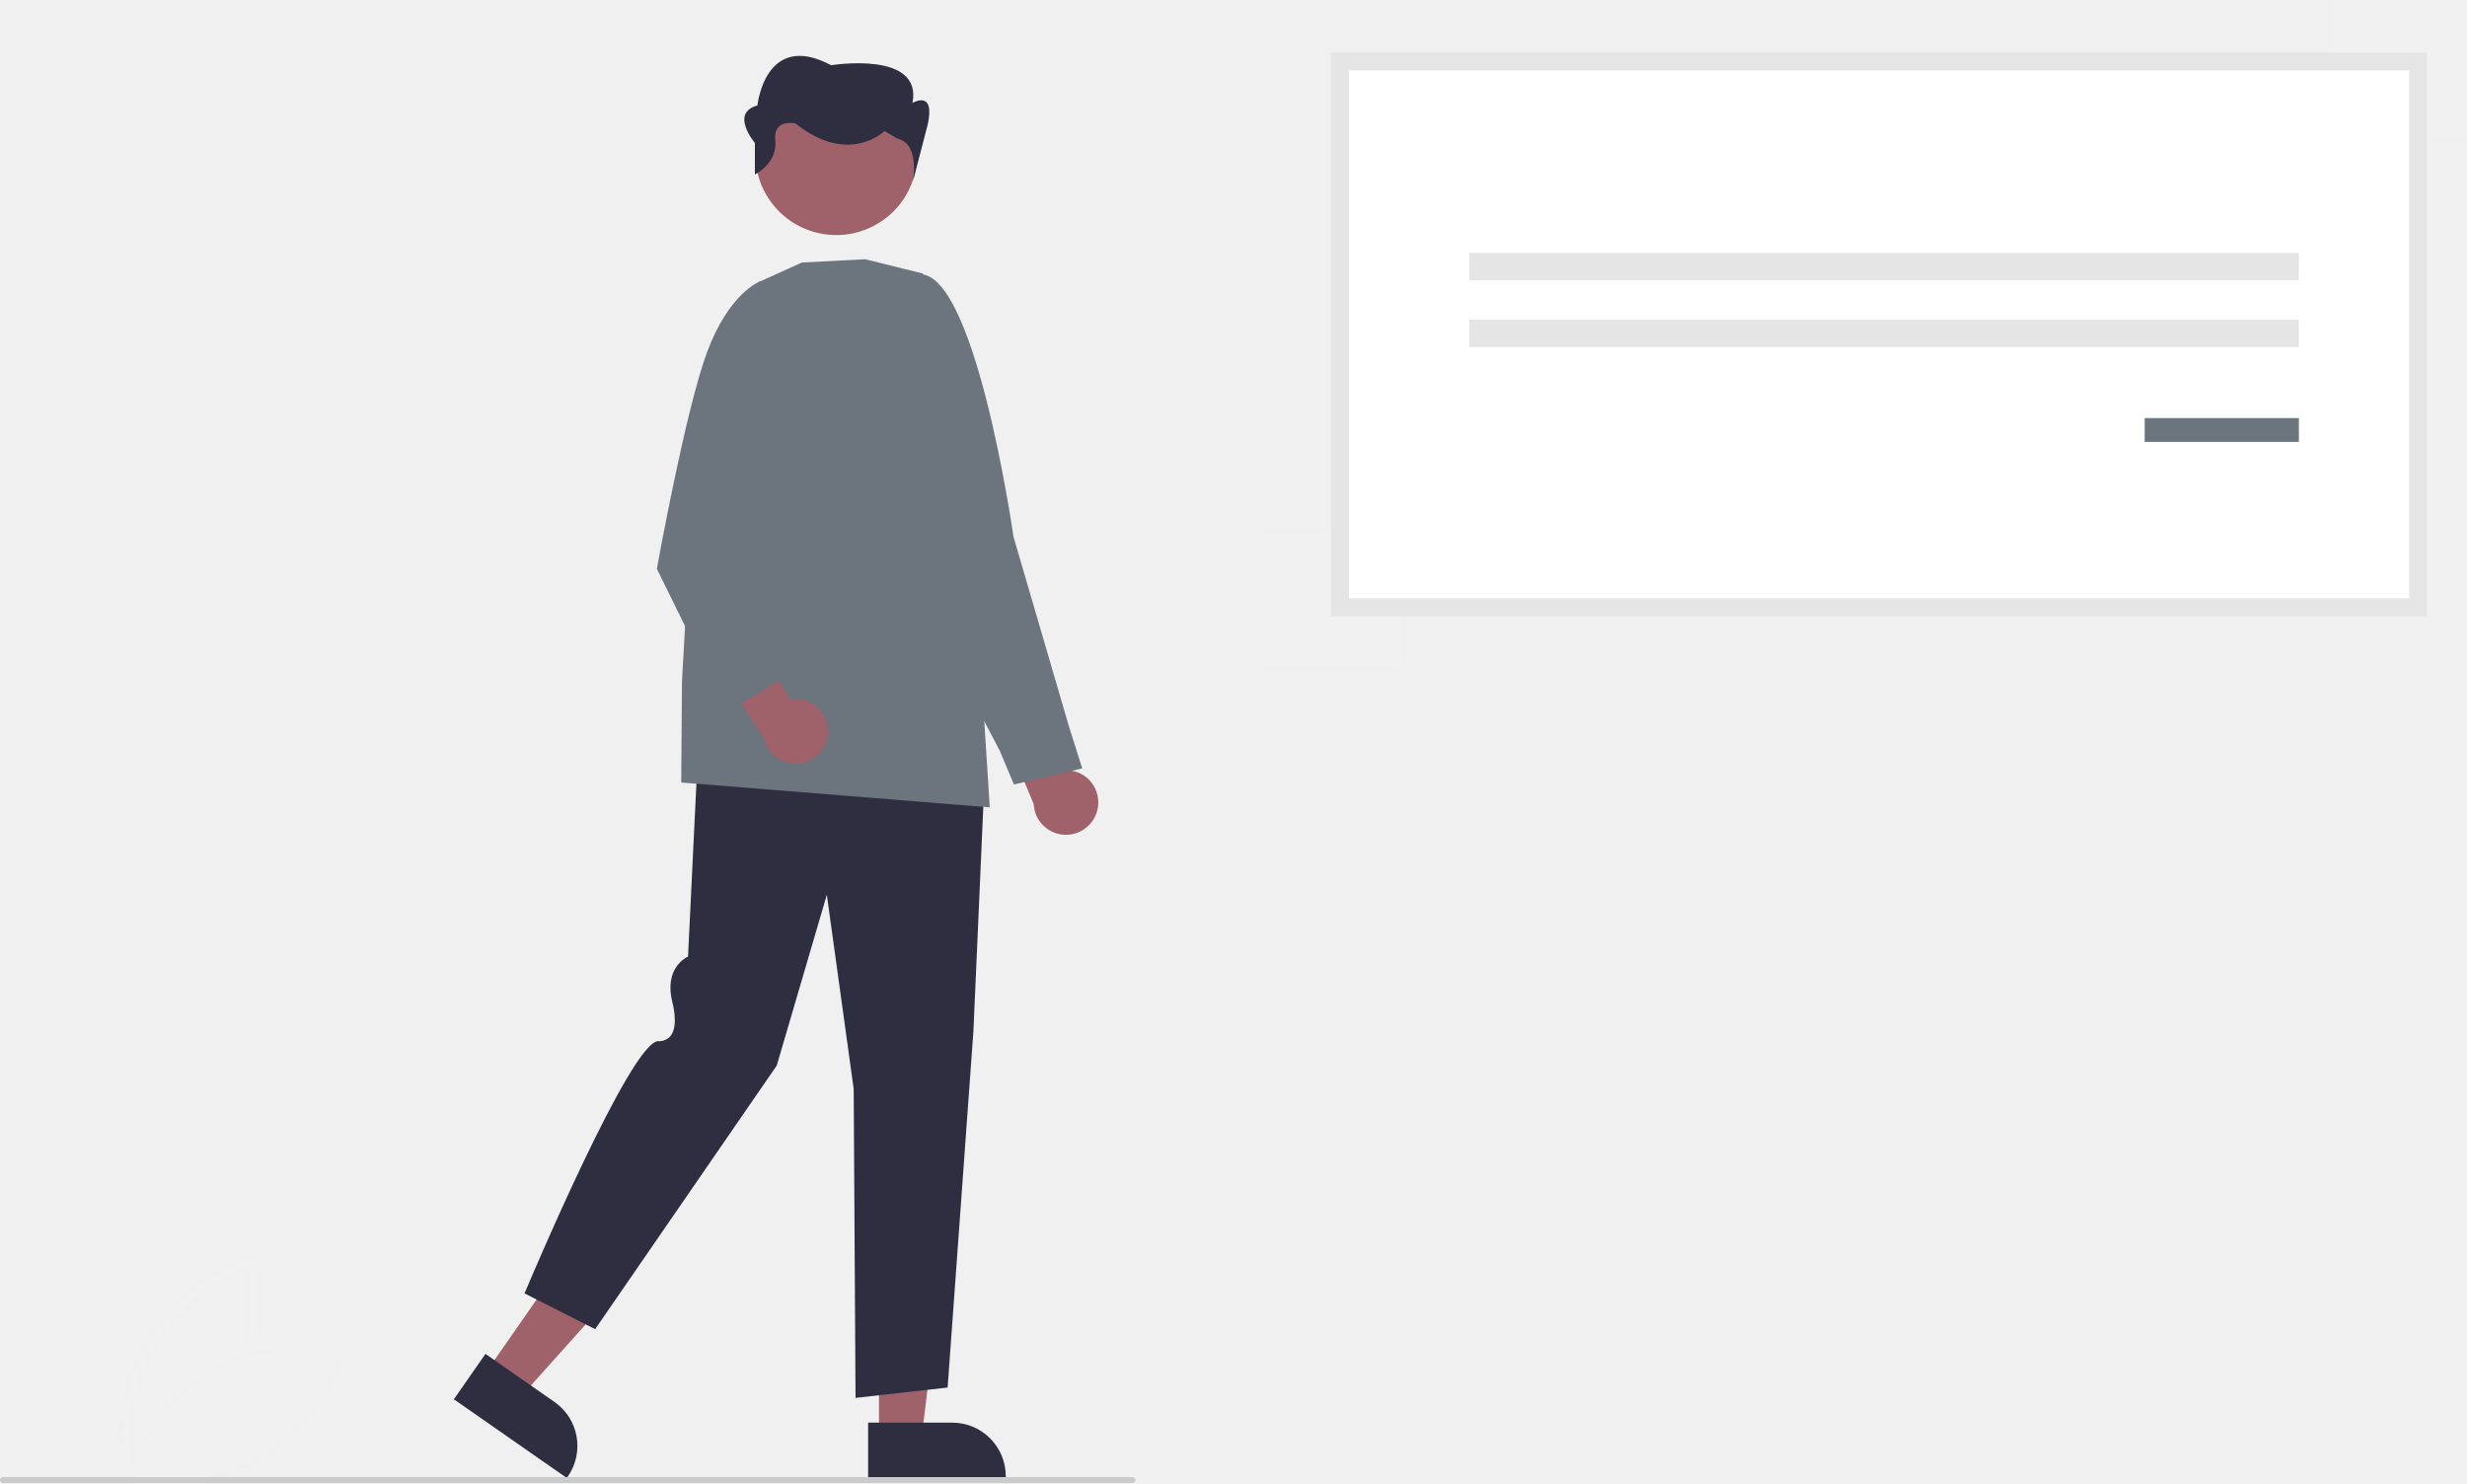
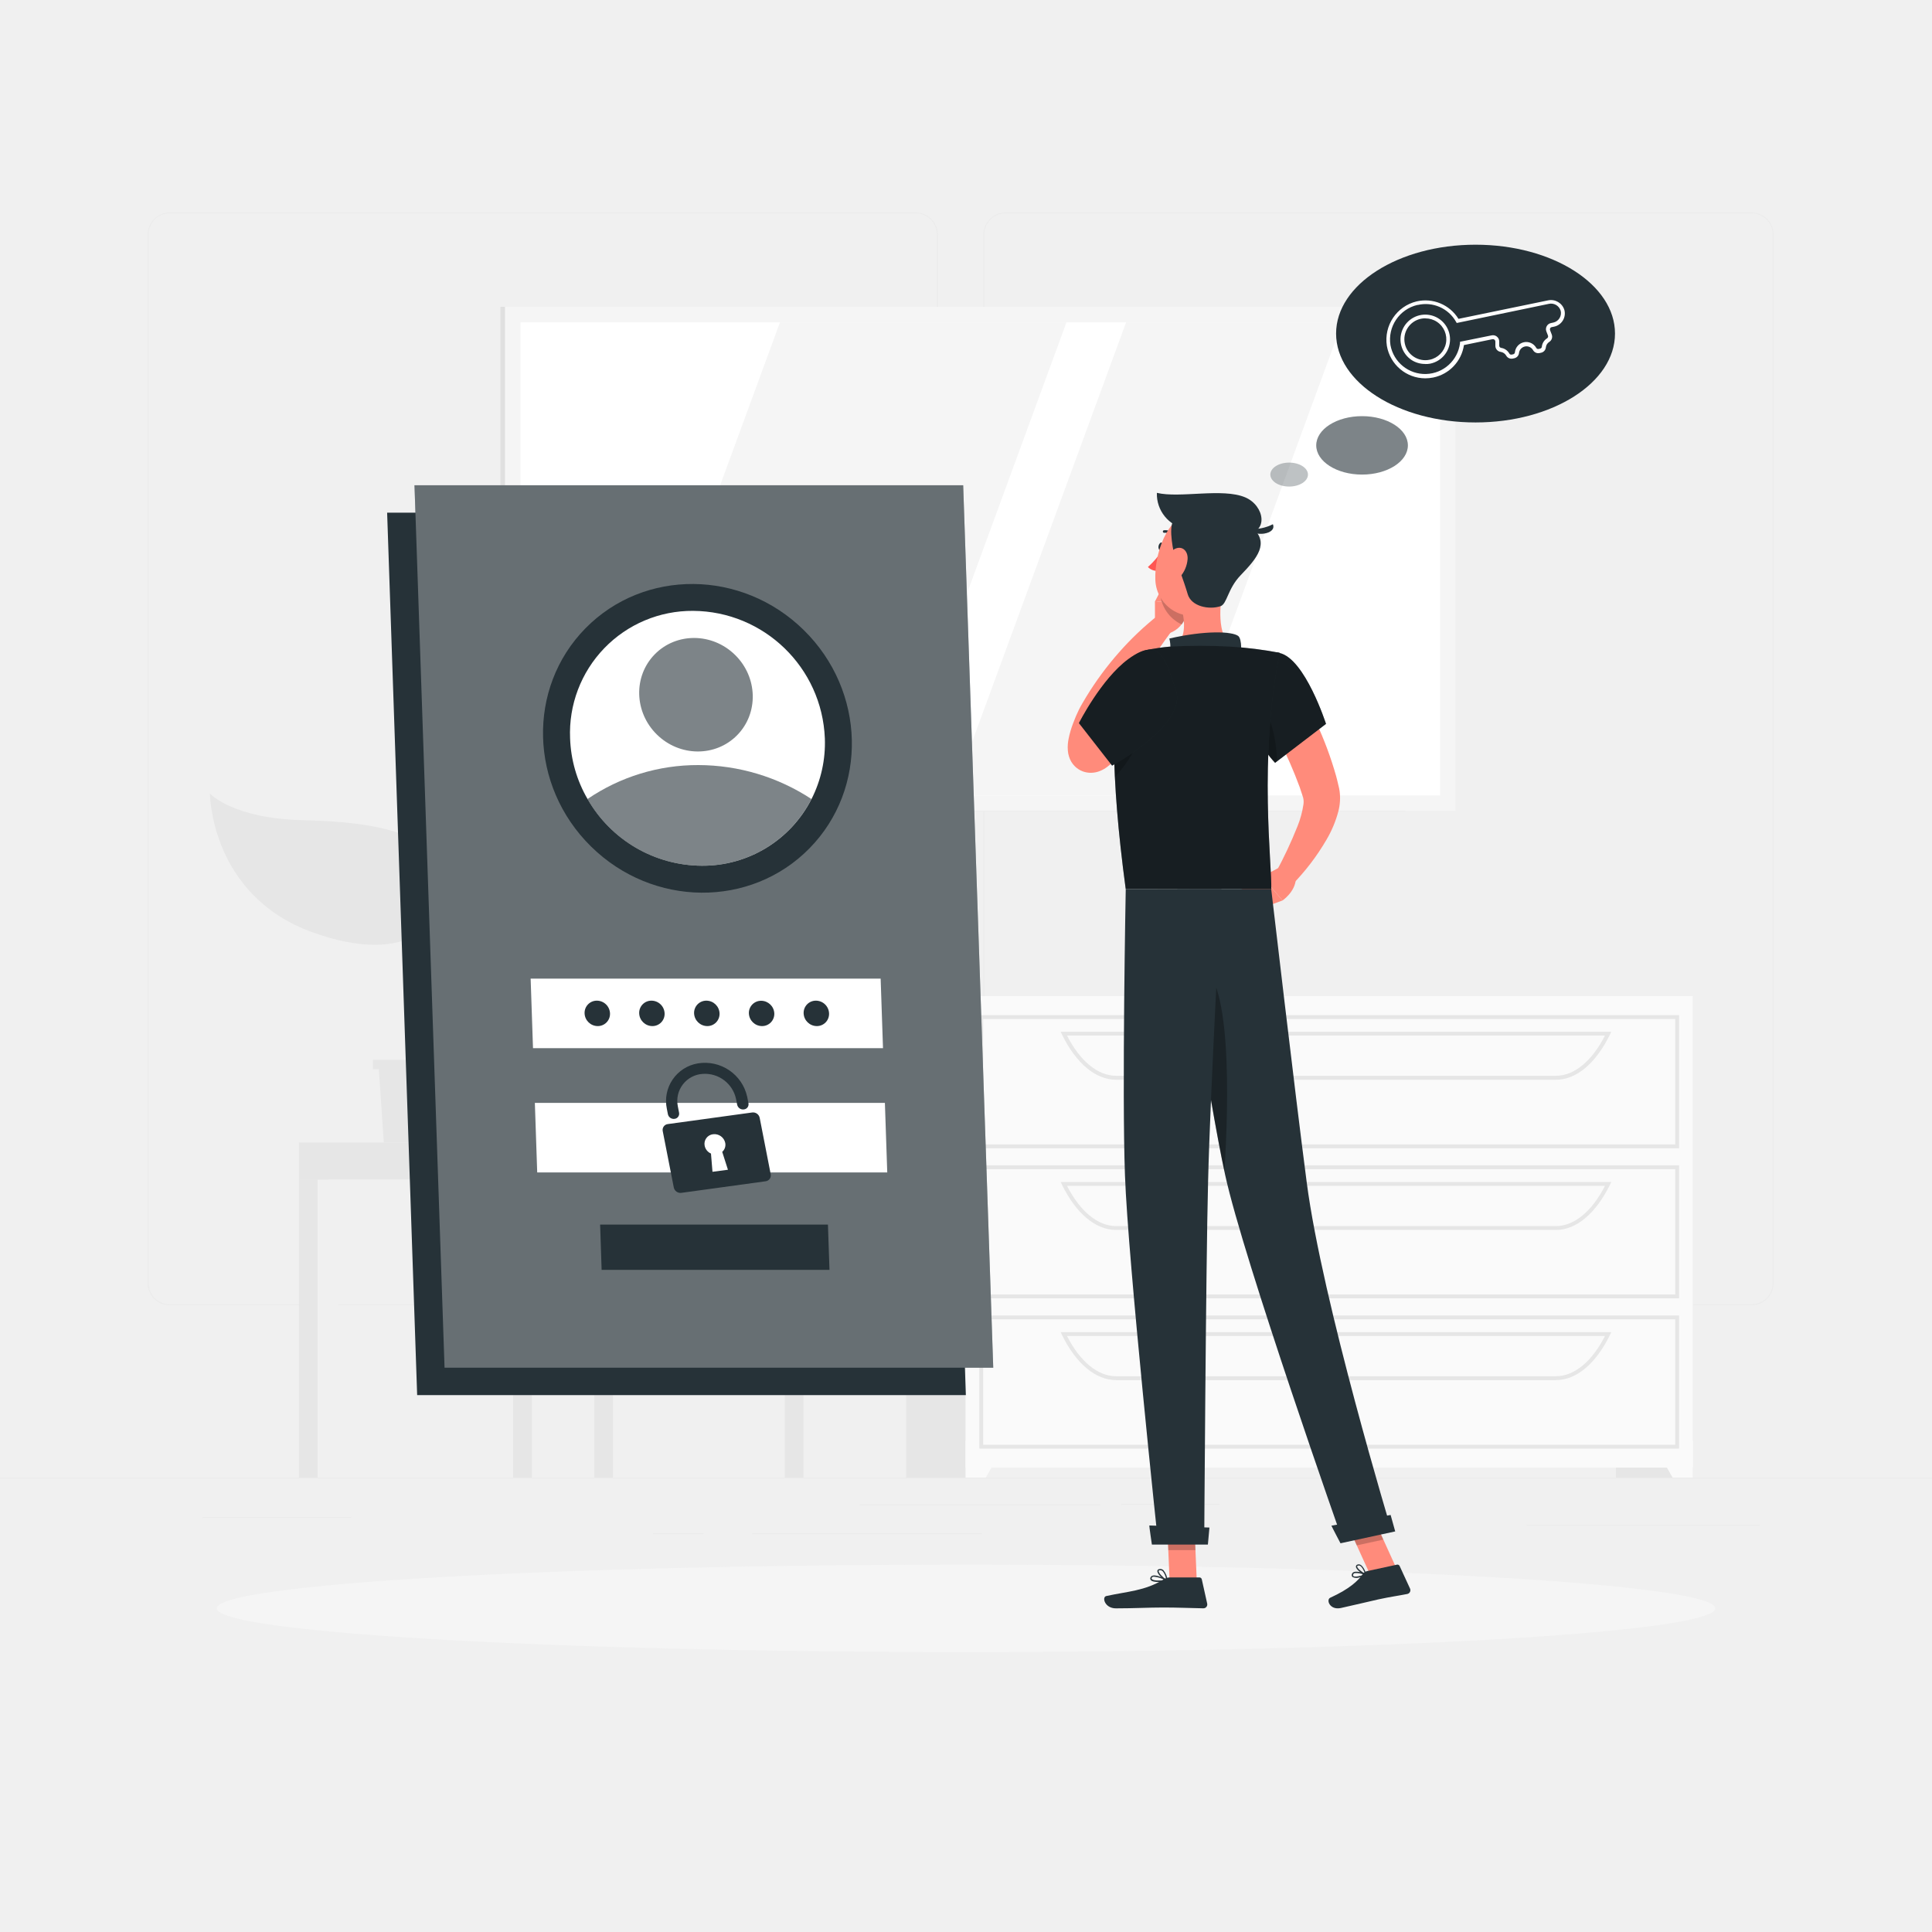
- <svg xmlns="http://www.w3.org/2000/svg" data-name="Layer 1" width="832.206" height="500.356" viewBox="0 0 832.206 500.356">
-   <path d="M227.317,699.06c-.056-.245-5.44-24.798,5.556-45.19,10.996-20.392,34.468-29.385,34.704-29.474l1.073-.402.253,1.118c.056.245,5.44,24.798-5.556,45.19-10.996,20.392-34.468,29.385-34.704,29.474l-1.073.402Zm39.862-72.338c-4.702,2.022-23.258,10.874-32.545,28.097-9.288,17.225-6.486,37.594-5.592,42.631,4.7-2.018,23.249-10.855,32.545-28.097C270.874,652.129,268.072,631.762,267.178,626.722Z" transform="translate(-183.897 -199.8219)" fill="#f1f1f1" />
-   <path d="M254.944,663.149c-19.761,11.889-27.371,35.503-27.371,35.503s24.428,4.339,44.188-7.55,27.371-35.503,27.371-35.503S274.704,651.26,254.944,663.149Z" transform="translate(-183.897 -199.8219)" fill="#f1f1f1" />
-   <path d="M554.193,472.564a10.837,10.837,0,0,0-10.48-12.897l-9.151-23.012-15.341,2.15,13.379,32.317a10.896,10.896,0,0,0,21.592,1.443Z" transform="translate(-183.897 -199.8219)" fill="#9f616a" />
-   <path d="M525.93,464.479l-4.753-11.335-29.621-56.385,1.611-104.332.309-.041c18.954-2.504,31.778,84.829,32.315,88.548l18.716,64.008,4.455,14.108Z" transform="translate(-183.897 -199.8219)" fill="#6c757d" />
-   <polygon points="296.518 484.658 310.92 484.657 317.771 429.106 296.515 429.107 296.518 484.658" fill="#9f616a" />
-   <path d="M476.741,679.778l28.363-.001h.001a18.076,18.076,0,0,1,18.075,18.075v.587l-46.438.002Z" transform="translate(-183.897 -199.8219)" fill="#2f2e41" />
-   <polygon points="164.095 462.715 175.912 470.949 213.294 429.291 195.854 417.138 164.095 462.715" fill="#9f616a" />
-   <path d="M347.667,656.579l23.271,16.216.001.001a18.076,18.076,0,0,1,4.495,25.164l-.336.482L336.997,671.891Z" transform="translate(-183.897 -199.8219)" fill="#2f2e41" />
-   <path d="M472.5,671.422l-.622-104.21L462.815,501.686,445.92,559.31l-.033.047-61.225,88.885-23.823-12.07.131-.31c1.456-3.463,35.762-84.794,44.983-84.794a4.98,4.98,0,0,0,4.242-1.864c2.706-3.614.502-11.283.48-11.36-2.64-10.946,3.997-14.674,5.319-15.296l3.556-73.397.369.025,96.39,6.761-4.044,91.766-8.699,120.232-.299.034Z" transform="translate(-183.897 -199.8219)" fill="#2f2e41" />
-   <path d="M517.781,472.202l-.417-.034L413.7,463.812l.256-34.3,5.074-89.558.029-.062,20.663-44.859,14.647-6.633,21.37-1.125.052.013,19.503,4.832,20.288,145.639Z" transform="translate(-183.897 -199.8219)" fill="#6c757d" />
-   <circle cx="465.995" cy="251.83" r="27.294" transform="translate(-247.5841 54.55847) rotate(-28.66324)" fill="#9f616a" />
-   <path d="M438.546,258.681v-10.634s-8.576-10.1.858-12.645c0,0,2.573-25.443,24.87-13.57,0,0,30.873-5.089,27.443,12.721,0,0,7.718-4.65,5.146,7.224L491.887,260.904s2.403-12.634-5.315-14.33l-4.288-2.544s-12.006,11.873-30.016-2.544c0,0-7.718-1.842-6.861,5.791S438.546,258.681,438.546,258.681Z" transform="translate(-183.897 -199.8219)" fill="#2f2e41" />
-   <path d="M463.154,446.587a10.837,10.837,0,0,0-12.624-10.807l-13.132-20.997-14.706,4.868,18.961,29.391a10.896,10.896,0,0,0,21.5-2.456Z" transform="translate(-183.897 -199.8219)" fill="#9f616a" />
-   <path d="M429.236,439.969l-23.758-48.235.021-.117c.096-.534,9.659-53.634,16.973-73.152,7.36-19.641,17.436-23.585,17.861-23.743l.213-.079,9.034,8.665-12.514,83.527,13.489,40.284Z" transform="translate(-183.897 -199.8219)" fill="#6c757d" />
-   <rect x="786.206" width="46" height="46" fill="#f1f1f1" />
-   <rect x="426.206" y="179" width="46" height="46" fill="#f1f1f1" />
-   <path d="M635.922,404.665H999.597V220.556H635.922Z" transform="translate(-183.897 -199.8219)" fill="#fff" />
-   <path d="M1002.597,407.665H632.922V217.556h369.675Zm-363.675-6h357.675V223.556H638.922Z" transform="translate(-183.897 -199.8219)" fill="#e5e5e5" />
-   <rect x="495.678" y="85.316" width="279.806" height="9.279" fill="#e5e5e5" />
-   <rect x="495.678" y="107.819" width="279.806" height="9.279" fill="#e5e5e5" />
-   <rect x="723.484" y="141.045" width="52" height="8.053" fill="#6c757d" />
-   <path d="M565.897,700.138h-381a1,1,0,1,1,0-2h381a1,1,0,0,1,0,2Z" transform="translate(-183.897 -199.8219)" fill="#cbcbcb" />
+ <svg xmlns="http://www.w3.org/2000/svg" viewBox="0 0 500 500">
+   <g id="freepik--background-complete--inject-39">
+     <rect y="382.4" width="500" height="0.25" style="fill:#ebebeb" />
+     <rect x="290.21" y="389.21" width="25.46" height="0.25" style="fill:#ebebeb" />
+     <rect x="395.11" y="394.62" width="60.33" height="0.25" style="fill:#ebebeb" />
+     <rect x="222.46" y="389.33" width="62.33" height="0.25" style="fill:#ebebeb" />
+     <rect x="169" y="396.81" width="13.04" height="0.25" style="fill:#ebebeb" />
+     <rect x="194.71" y="396.81" width="59.38" height="0.25" style="fill:#ebebeb" />
+     <rect x="52.46" y="392.59" width="38.45" height="0.25" style="fill:#ebebeb" />
+     <path d="M237,337.8H43.91a5.71,5.71,0,0,1-5.7-5.71V60.66A5.71,5.71,0,0,1,43.91,55H237a5.71,5.71,0,0,1,5.71,5.71V332.09A5.71,5.71,0,0,1,237,337.8ZM43.91,55.2a5.46,5.46,0,0,0-5.45,5.46V332.09a5.46,5.46,0,0,0,5.45,5.46H237a5.47,5.47,0,0,0,5.46-5.46V60.66A5.47,5.47,0,0,0,237,55.2Z" style="fill:#ebebeb" />
+     <path d="M453.31,337.8H260.21a5.72,5.72,0,0,1-5.71-5.71V60.66A5.72,5.72,0,0,1,260.21,55h193.1A5.71,5.71,0,0,1,459,60.66V332.09A5.71,5.71,0,0,1,453.31,337.8ZM260.21,55.2a5.47,5.47,0,0,0-5.46,5.46V332.09a5.47,5.47,0,0,0,5.46,5.46h193.1a5.47,5.47,0,0,0,5.46-5.46V60.66a5.47,5.47,0,0,0-5.46-5.46Z" style="fill:#ebebeb" />
+     <polygon points="195.96 295.67 129.56 295.67 125.53 249.17 191.93 249.17 195.96 295.67" style="fill:#e6e6e6" />
+     <polygon points="199.4 295.67 133 295.67 128.97 249.17 195.37 249.17 199.4 295.67" style="fill:#f0f0f0" />
+     <polygon points="142.08 285.68 139.86 259.15 186.29 259.15 188.51 285.68 142.08 285.68" style="fill:#fff" />
+     <rect x="203.1" y="295.67" width="7.79" height="86.73" style="fill:#e6e6e6" />
+     <rect x="207.94" y="295.67" width="5.41" height="86.73" style="fill:#f0f0f0" />
+     <rect x="137.94" y="295.67" width="75.41" height="9.57" transform="translate(351.29 600.91) rotate(180)" style="fill:#f0f0f0" />
+     <rect x="132.81" y="305.24" width="7.79" height="77.16" style="fill:#e6e6e6" />
+     <rect x="137.65" y="305.24" width="5.41" height="77.16" style="fill:#f0f0f0" />
+     <rect x="77.36" y="305.24" width="7.79" height="77.16" style="fill:#e6e6e6" />
+     <rect x="82.2" y="305.24" width="5.41" height="77.16" style="fill:#f0f0f0" />
+     <rect x="153.8" y="305.24" width="7.79" height="77.16" style="fill:#e6e6e6" />
+     <rect x="158.63" y="305.24" width="5.41" height="77.16" style="fill:#f0f0f0" />
+     <rect x="77.36" y="295.67" width="60.58" height="9.57" style="fill:#e6e6e6" />
+     <rect x="129.51" y="79.41" width="234.33" height="130.46" style="fill:#e0e0e0" />
+     <rect x="130.69" y="79.41" width="246.02" height="130.46" style="fill:#f5f5f5" />
+     <rect x="192.49" y="25.65" width="122.42" height="237.98" transform="translate(398.34 -109.06) rotate(90)" style="fill:#fff" />
+     <polygon points="231.07 205.85 276 83.43 201.85 83.43 156.92 205.85 231.07 205.85" style="fill:#f5f5f5" />
+     <polygon points="302.44 205.85 347.37 83.43 291.43 83.43 246.5 205.85 302.44 205.85" style="fill:#f5f5f5" />
+     <rect x="418.19" y="257.8" width="19.92" height="124.6" style="fill:#e6e6e6" />
+     <polygon points="432.87 382.4 438.11 382.4 438.11 372.81 427.38 372.81 432.87 382.4" style="fill:#fafafa" />
+     <rect x="234.53" y="257.8" width="19.92" height="124.6" style="fill:#e6e6e6" />
+     <rect x="249.88" y="257.8" width="188.23" height="122.01" style="fill:#fafafa" />
+     <path d="M434.55,297.17H253.45V262.71h181.1Zm-180.1-1h179.1V263.71H254.45Z" style="fill:#e6e6e6" />
+     <path d="M402.67,279.44H288.84c-5.28,0-10.37-4.26-14-11.7l-.34-.71H417l-.34.71C413,275.18,408,279.44,402.67,279.44ZM276.14,268c3.38,6.63,8,10.41,12.7,10.41H402.67c4.72,0,9.32-3.78,12.7-10.41Z" style="fill:#e6e6e6" />
+     <polygon points="255.12 382.4 249.88 382.4 249.88 372.81 260.61 372.81 255.12 382.4" style="fill:#fafafa" />
+     <path d="M434.55,336H253.45V301.58h181.1Zm-180.1-1h179.1V302.58H254.45Z" style="fill:#e6e6e6" />
+     <path d="M402.67,318.31H288.84c-5.28,0-10.37-4.27-14-11.7l-.34-.72H417l-.34.72C413,314,408,318.31,402.67,318.31ZM276.14,306.89c3.38,6.63,8,10.42,12.7,10.42H402.67c4.72,0,9.32-3.79,12.7-10.42Z" style="fill:#e6e6e6" />
+     <path d="M434.55,374.9H253.45V340.44h181.1Zm-180.1-1h179.1V341.44H254.45Z" style="fill:#e6e6e6" />
+     <path d="M402.67,357.17H288.84c-5.28,0-10.37-4.26-14-11.69l-.34-.72H417l-.34.72C413,352.91,408,357.17,402.67,357.17ZM276.14,345.76c3.38,6.63,8,10.41,12.7,10.41H402.67c4.72,0,9.32-3.78,12.7-10.41Z" style="fill:#e6e6e6" />
+     <polygon points="120.98 274.28 120.98 276.7 119.44 276.7 118.16 295.67 99.32 295.67 98.05 276.7 96.5 276.7 96.5 274.28 120.98 274.28" style="fill:#e6e6e6" />
+     <path d="M114.78,227.21c-1.54-11.3-16.79-14.52-36.14-14.94-18.41-.39-24.31-6.9-24.31-6.9s.06,26.37,26.59,35.93C106.11,250.36,116.33,238.53,114.78,227.21Z" style="fill:#e6e6e6" />
+     <path d="M105.38,252.82c.32-4.64,7.74-13.18,25.59-9.3,12.9,2.81,17.7-3.88,17.7-3.88s-1.2,18.88-20.6,24.55C109.64,269.58,104.81,261,105.38,252.82Z" style="fill:#e6e6e6" />
+     <path d="M109.45,281.4a.69.69,0,0,0,.53-.24c1.29-1.53.23-5.19-1.23-10.26-1.88-6.5-4.22-14.6-2.24-20.47a82.34,82.34,0,0,1,3.84-9.08c2.8-5.92,5.22-11,3.2-16.38a.69.69,0,1,0-1.29.49c1.81,4.79-.38,9.43-3.16,15.31a85.59,85.59,0,0,0-3.9,9.22c-2.11,6.28.29,14.61,2.22,21.29,1.14,4,2.32,8,1.51,9a.68.68,0,0,0,.08,1A.66.66,0,0,0,109.45,281.4Z" style="fill:#e6e6e6" />
+   </g>
+   <g id="freepik--Shadow--inject-39">
+     <ellipse id="freepik--path--inject-39" cx="250" cy="416.24" rx="193.89" ry="11.32" style="fill:#f5f5f5" />
+   </g>
+   <g id="freepik--Login--inject-39">
+     <polygon points="249.96 361.05 107.96 361.05 100.19 132.68 242.19 132.68 249.96 361.05" style="fill:#263238" />
+     <polygon points="257.05 353.96 115.05 353.96 107.27 125.59 249.27 125.59 257.05 353.96" style="fill:#263238" />
+     <polygon points="257.05 353.96 115.05 353.96 107.27 125.59 249.27 125.59 257.05 353.96" style="fill:#fff;opacity:0.3" />
+     <ellipse cx="180.5" cy="191.09" rx="39.27" ry="40.63" transform="translate(-82.31 185.84) rotate(-45.49)" style="fill:#263238" />
+     <path d="M213.47,191.09a32,32,0,0,1-3.45,15.7,31.59,31.59,0,0,1-28.4,17.26,34.26,34.26,0,0,1-29.56-17.26,33.49,33.49,0,0,1-4.52-15.7,31.64,31.64,0,0,1,31.84-33A34.36,34.36,0,0,1,213.47,191.09Z" style="fill:#fff" />
+     <path d="M210,206.79a31.59,31.59,0,0,1-28.4,17.26,34.26,34.26,0,0,1-29.56-17.26A50.59,50.59,0,0,1,180.74,198,53.48,53.48,0,0,1,210,206.79Z" style="fill:#263238;opacity:0.6" />
+     <ellipse cx="180.12" cy="179.81" rx="14.44" ry="14.94" transform="translate(-74.38 182.19) rotate(-45.49)" style="fill:#263238;opacity:0.6" />
+     <polygon points="228.52 271.26 137.94 271.26 137.33 253.26 227.91 253.26 228.52 271.26" style="fill:#fff" />
+     <polygon points="229.62 303.43 139.03 303.43 138.42 285.43 229.01 285.43 229.62 303.43" style="fill:#fff" />
+     <path d="M194.66,287.91l-21.83,3a1.52,1.52,0,0,0-1.32,1.8l2.87,14.63a1.76,1.76,0,0,0,1.94,1.37l21.83-3a1.53,1.53,0,0,0,1.31-1.81l-2.86-14.63A1.75,1.75,0,0,0,194.66,287.91Zm-6.27,14.82-4,.53-.39-4.72a2.8,2.8,0,0,1-1.63-2,2.49,2.49,0,0,1,2.16-3,2.86,2.86,0,0,1,3.16,2.23,2.45,2.45,0,0,1-.78,2.33Z" style="fill:#263238" />
+     <path d="M192.5,287.12h0a1.56,1.56,0,0,1-1.72-1.21l-.28-1.43a8.23,8.23,0,0,0-8.62-6.56,7,7,0,0,0-6.46,8.39l.32,1.65a1.34,1.34,0,0,1-1.17,1.6h0a1.54,1.54,0,0,1-1.72-1.21l-.27-1.39a9.85,9.85,0,0,1,8-11.75,11.2,11.2,0,0,1,12.8,8.67l.32,1.64A1.34,1.34,0,0,1,192.5,287.12Z" style="fill:#263238" />
+     <polygon points="214.67 328.64 155.7 328.64 155.31 316.92 214.27 316.92 214.67 328.64" style="fill:#263238" />
+     <path d="M186.22,262.26a3.16,3.16,0,0,1-3.18,3.29,3.44,3.44,0,0,1-3.41-3.29,3.16,3.16,0,0,1,3.18-3.29A3.43,3.43,0,0,1,186.22,262.26Z" style="fill:#263238" />
+     <path d="M172,262.26a3.15,3.15,0,0,1-3.18,3.29,3.43,3.43,0,0,1-3.4-3.29,3.16,3.16,0,0,1,3.18-3.29A3.42,3.42,0,0,1,172,262.26Z" style="fill:#263238" />
+     <path d="M157.87,262.26a3.16,3.16,0,0,1-3.18,3.29,3.42,3.42,0,0,1-3.4-3.29,3.16,3.16,0,0,1,3.18-3.29A3.42,3.42,0,0,1,157.87,262.26Z" style="fill:#263238" />
+     <path d="M200.39,262.26a3.16,3.16,0,0,1-3.18,3.29,3.42,3.42,0,0,1-3.4-3.29A3.15,3.15,0,0,1,197,259,3.42,3.42,0,0,1,200.39,262.26Z" style="fill:#263238" />
+     <path d="M214.56,262.26a3.15,3.15,0,0,1-3.18,3.29,3.43,3.43,0,0,1-3.4-3.29,3.16,3.16,0,0,1,3.18-3.29A3.42,3.42,0,0,1,214.56,262.26Z" style="fill:#263238" />
+   </g>
+   <g id="freepik--Character--inject-39">
+     <path d="M333.91,174.28c1.33,2.14,2.44,4.18,3.58,6.31s2.17,4.27,3.18,6.46a92.36,92.36,0,0,1,5.1,13.73c.18.59.31,1.22.46,1.83l.22.93.11.46.13.76a13.68,13.68,0,0,1-.31,5.16,29.24,29.24,0,0,1-3.12,7.45A59.22,59.22,0,0,1,334.38,229l-4.21-3.18a111.39,111.39,0,0,0,5.63-12,24.86,24.86,0,0,0,1.53-5.63,4.46,4.46,0,0,0-.08-1.77l-.4-1.22c-.16-.5-.31-1-.5-1.51a113.4,113.4,0,0,0-5.27-12.08c-2-4-4.15-8-6.3-11.82Z" style="fill:#ff8b7b" />
+     <path d="M331.24,224.43l-4.6,2.43,5.28,6.18s3.3-2.23,3.45-5.63Z" style="fill:#ff8b7b" />
+     <polygon points="320.47 230.67 326.12 235.16 331.92 233.04 326.64 226.86 320.47 230.67" style="fill:#ff8b7b" />
+     <path d="M301.15,141.56c-.11.56-.5.95-.86.88s-.57-.59-.46-1.14.5-1,.87-.88S301.26,141,301.15,141.56Z" style="fill:#263238" />
+     <path d="M300.7,142.52a20.26,20.26,0,0,1-3.62,4.22,3.29,3.29,0,0,0,2.56,1Z" style="fill:#ff5652" />
+     <path d="M298.9,162.14l0-6.56,8.68,1s-.14,5.64-5,7.3Z" style="fill:#ff8b7b" />
+     <polygon points="301.4 150.86 307.51 152.62 307.62 156.63 298.94 155.58 301.4 150.86" style="fill:#ff8b7b" />
+     <path d="M307.51,152.62l-6.11-1.76-1.19,2.28a9.73,9.73,0,0,0,5.64,8.48,9.56,9.56,0,0,0,1.77-5Z" style="opacity:0.2" />
+     <path d="M303.81,138.89a.34.34,0,0,0,.25-.56,3.32,3.32,0,0,0-2.84-1.1.33.33,0,0,0-.27.38.34.34,0,0,0,.38.28h0a2.63,2.63,0,0,1,2.24.89A.34.34,0,0,0,303.81,138.89Z" style="fill:#263238" />
+     <path d="M316.59,151.68c-1,5.15-1.62,12.28,2,15.71,0,0-1.4,5.22-11,5.22-10.51,0-5.05-4.58-5.05-4.58,4.37-1.36,4.33-6.33,3.33-10.33Z" style="fill:#ff8b7b" />
+     <path d="M320.54,170.83c.94-1.32.9-5.51-.1-6.25-1.61-1.19-8.52-1.47-17.81.67,1,4.06-1.15,6.18-1.15,6.18Z" style="fill:#263238" />
+     <path d="M351.8,408.24a2.29,2.29,0,0,1-1.76-.1.68.68,0,0,1-.16-.77.77.77,0,0,1,.43-.49c.95-.46,3.13.43,3.23.47a.16.16,0,0,1,.1.15.19.19,0,0,1-.09.16A9.83,9.83,0,0,1,351.8,408.24Zm-1.15-1.13a.84.84,0,0,0-.19.07.42.42,0,0,0-.26.28c-.09.3,0,.4.06.43.38.32,1.78,0,2.77-.37A5.49,5.49,0,0,0,350.65,407.11Z" style="fill:#263238" />
+     <path d="M353.51,407.67h-.08c-.8-.23-2.5-1.44-2.52-2.23a.55.55,0,0,1,.43-.54.86.86,0,0,1,.73.06c.94.48,1.54,2.42,1.56,2.51a.16.16,0,0,1,0,.16A.14.14,0,0,1,353.51,407.67Zm-2-2.49-.08,0c-.2.07-.2.17-.2.22,0,.47,1.14,1.42,2,1.8-.21-.56-.67-1.67-1.28-2A.58.58,0,0,0,351.52,405.18Z" style="fill:#263238" />
+     <path d="M299.86,409.42c-.9,0-1.77-.13-2.06-.53a.63.63,0,0,1,0-.73.83.83,0,0,1,.53-.39c1.17-.32,3.63,1.08,3.73,1.14a.15.15,0,0,1,.08.17.16.16,0,0,1-.13.14A12.2,12.2,0,0,1,299.86,409.42Zm-1.11-1.37a1,1,0,0,0-.32,0,.51.51,0,0,0-.33.23c-.12.21-.07.31,0,.37.33.46,2.1.47,3.41.28A7.61,7.61,0,0,0,298.75,408.05Z" style="fill:#263238" />
+     <path d="M302,409.22h-.07c-.85-.38-2.53-1.9-2.4-2.7,0-.19.16-.42.62-.46a1.2,1.2,0,0,1,.92.28,4.78,4.78,0,0,1,1.1,2.71.2.2,0,0,1-.07.15A.19.19,0,0,1,302,409.22Zm-1.72-2.85h-.1c-.3,0-.32.14-.32.18-.08.48,1.06,1.68,1.93,2.2a3.87,3.87,0,0,0-.93-2.17A.88.88,0,0,0,300.27,406.37Z" style="fill:#263238" />
+     <polygon points="309.72 409.06 302.69 409.06 301.99 392.77 309.02 392.77 309.72 409.06" style="fill:#ff8b7b" />
+     <polygon points="361.35 405.8 354.48 407.29 347.57 392.12 354.45 390.63 361.35 405.8" style="fill:#ff8b7b" />
+     <path d="M353.81,406.6l7.73-1.67a.61.61,0,0,1,.68.34l2.68,5.82a1,1,0,0,1-.74,1.44c-2.7.53-4.05.66-7.44,1.39-2.09.46-6.81,1.61-9.7,2.23s-3.88-2.15-2.75-2.66c5.05-2.31,7.15-4.34,8.52-6.23A1.71,1.71,0,0,1,353.81,406.6Z" style="fill:#263238" />
+     <path d="M302.74,408.24h7.68a.62.62,0,0,1,.6.48l1.39,6.25a1,1,0,0,1-1,1.26c-2.77-.05-6.77-.21-10.25-.21-4.08,0-7.59.22-12.37.22-2.89,0-3.69-2.92-2.48-3.19,5.5-1.2,10-1.33,14.75-4.26A3.27,3.27,0,0,1,302.74,408.24Z" style="fill:#263238" />
+     <path d="M331.17,169c6.59,1.51,12,18.34,12,18.34L330,197.41a28.93,28.93,0,0,1-7-13C320.67,175.59,324.43,167.44,331.17,169Z" style="fill:#263238" />
+     <path d="M331.17,169c6.59,1.51,12,18.34,12,18.34L330,197.41a28.93,28.93,0,0,1-7-13C320.67,175.59,324.43,167.44,331.17,169Z" style="opacity:0.4" />
+     <path d="M296.5,189.07c-1.64,1.77-3.28,3.35-5,5-.85.8-1.71,1.6-2.59,2.37l-1.33,1.17-.33.29-.57.46a8,8,0,0,1-1.93,1.14,6.29,6.29,0,0,1-2.44.5,6,6,0,0,1-2.1-.37,5.91,5.91,0,0,1-2-1.27,6,6,0,0,1-1.56-2.59,6.81,6.81,0,0,1-.29-1.49,10.1,10.1,0,0,1,0-1.78c.05-.48.11-.9.19-1.29a24.76,24.76,0,0,1,1.16-4,35.81,35.81,0,0,1,1.55-3.62c.64-1.27,1.25-2.2,1.86-3.26a81.65,81.65,0,0,1,8.45-11.46,77.42,77.42,0,0,1,10.25-9.72l3.68,3.79c-2.58,3.46-5.12,7.17-7.47,10.82a117.26,117.26,0,0,0-6.4,11.25c-.43.94-1,2-1.27,2.76a26.83,26.83,0,0,0-.93,2.7,17.45,17.45,0,0,0-.57,2.52,3.94,3.94,0,0,0,0,.4c0,.08,0,.12,0-.09a2.78,2.78,0,0,0-.13-.66,4.29,4.29,0,0,0-1.15-1.86,4.9,4.9,0,0,0-1.65-1,4.78,4.78,0,0,0-1.68-.31,4.08,4.08,0,0,0-1.61.31,3.68,3.68,0,0,0-.5.25l.38-.35,1.21-1.1,2.39-2.24c1.58-1.49,3.17-3.08,4.67-4.56Z" style="fill:#ff8b7b" />
+     <path d="M325.52,181.36c3.58,3.54,4.75,10,5,15.6l-.58.45a28.93,28.93,0,0,1-7-13c-.13-.52-.25-1-.34-1.57Z" style="opacity:0.2" />
+     <path d="M289.51,176c-1.44,7.6-2.34,23.21,1.83,54.11H329c.26-5.77-3.37-33.95,2.2-61.16a99,99,0,0,0-12.6-1.59,139.73,139.73,0,0,0-16,0c-1.76.16-3.5.42-5,.69A10,10,0,0,0,289.51,176Z" style="fill:#263238" />
+     <path d="M289.51,176c-1.44,7.6-2.34,23.21,1.83,54.11H329c.26-5.77-3.37-33.95,2.2-61.16a99,99,0,0,0-12.6-1.59,139.73,139.73,0,0,0-16,0c-1.76.16-3.5.42-5,.69A10,10,0,0,0,289.51,176Z" style="opacity:0.4" />
+     <path d="M295.27,187.27l-6.8-1.63c-.21,4.12-.23,9.22.07,15.53C291.67,197.61,295.67,192.05,295.27,187.27Z" style="opacity:0.2" />
+     <polygon points="301.99 392.77 302.35 401.17 309.39 401.17 309.03 392.77 301.99 392.77" style="opacity:0.2" />
+     <polygon points="354.45 390.63 347.57 392.12 351.13 399.94 358.01 398.45 354.45 390.63" style="opacity:0.2" />
+     <path d="M319.93,144.16c-1.8,6.74-2.52,10.78-6.68,13.58C307,162,299.2,157.12,299,150c-.22-6.43,2.77-16.38,10-17.74A9.52,9.52,0,0,1,319.93,144.16Z" style="fill:#ff8b7b" />
+     <path d="M304.15,144.41c-.34-.9-1.89-7.87-.43-9.68s18.11-.5,20.57,1.92c4.09,4,1.25,7.6-3.22,12.23-3.36,3.48-3.49,7.4-5.19,8-3,1-7.58.06-8.5-3.11S304.15,144.41,304.15,144.41Z" style="fill:#263238" />
+     <path d="M322.27,128.72c-5.88-2.5-16.91.27-22.87-1.17a9.18,9.18,0,0,0,7.61,9.36,78.65,78.65,0,0,0,15,1.39C328.55,138,327.27,130.85,322.27,128.72Z" style="fill:#263238" />
+     <path d="M323.19,136.86a11.21,11.21,0,0,0,6.23-1.19C330.52,138.33,324.47,139.06,323.19,136.86Z" style="fill:#263238" />
+     <path d="M307.35,144.69a7.91,7.91,0,0,1-2,4.67c-1.54,1.69-3.14.63-3.41-1.42-.24-1.86.26-5,2.14-5.9S307.48,142.6,307.35,144.69Z" style="fill:#ff8b7b" />
+     <path d="M304.69,230.14s8,53.75,12.37,73.89c4.79,22.05,30.53,95,30.53,95l12.59-2.73s-18-59.46-22-90.29c-3.1-23.68-9.19-75.89-9.19-75.89Z" style="fill:#263238" />
+     <path d="M344.57,394.84c-.05,0,2.35,4.56,2.35,4.56l14.16-3.07-1.19-4.26Z" style="fill:#263238" />
+     <path d="M309.74,249.29c9.23,1.81,8.25,36.23,7.14,53.94-2.66-12.52-6.56-36.6-9.22-53.69A3.15,3.15,0,0,1,309.74,249.29Z" style="opacity:0.3" />
+     <path d="M291.34,230.14s-1,52.59-.2,74c.8,22.31,8.59,95.36,8.59,95.36h11.92s.43-71.75,1-93.66c.58-23.88,3.46-75.74,3.46-75.74Z" style="fill:#263238" />
+     <path d="M297.44,394.8c-.06,0,.67,4.94.67,4.94H312.6l.4-4.41Z" style="fill:#263238" />
+     <path d="M304.25,178.34c3.37,9.09-16.44,19.8-16.44,19.8l-8.58-11S285,175.72,292,170.58C300.65,164.24,301.68,171.42,304.25,178.34Z" style="fill:#263238" />
+     <path d="M304.25,178.34c3.37,9.09-16.44,19.8-16.44,19.8l-8.58-11S285,175.72,292,170.58C300.65,164.24,301.68,171.42,304.25,178.34Z" style="opacity:0.4" />
+   </g>
+   <g id="freepik--Thinking--inject-39">
+     <ellipse cx="381.87" cy="86.33" rx="36.09" ry="23" style="fill:#263238" />
+     <path d="M368.85,97.91a10.11,10.11,0,0,1-9.93-8.39A10.22,10.22,0,0,1,366.63,78h0a10.06,10.06,0,0,1,10.82,4.52l23.17-4.78a3.62,3.62,0,0,1,4.24,2.49,3.49,3.49,0,0,1-2.67,4.31l-.6.12a.59.59,0,0,0-.42.31.63.63,0,0,0,0,.52l.41,1.06a1.59,1.59,0,0,1-.62,1.93,1.9,1.9,0,0,0-.89,1.41,1.57,1.57,0,0,1-1.21,1.39l-.47.1a1.56,1.56,0,0,1-1.66-.8,1.95,1.95,0,0,0-3.61.75,1.55,1.55,0,0,1-1.2,1.38l-.47.1a1.57,1.57,0,0,1-1.66-.8,2,2,0,0,0-1.39-.94A1.59,1.59,0,0,1,387,89.5l0-1.14a.62.62,0,0,0-.74-.58l-7.39,1.52a10.07,10.07,0,0,1-7.95,8.4A10.36,10.36,0,0,1,368.85,97.91Zm-2-19a9.21,9.21,0,0,0-7,10.42,9.11,9.11,0,0,0,18-.52l0-.36L386,86.8A1.62,1.62,0,0,1,388,88.32l0,1.14a.59.59,0,0,0,.48.57,2.91,2.91,0,0,1,2.11,1.43.58.58,0,0,0,.59.32l.46-.1a.56.56,0,0,0,.42-.52A2.95,2.95,0,0,1,397.56,90a.57.57,0,0,0,.58.32l.48-.1a.56.56,0,0,0,.41-.52,2.9,2.9,0,0,1,1.37-2.15.61.61,0,0,0,.21-.72l-.41-1.06a1.61,1.61,0,0,1,1.18-2.16l.61-.13a2.51,2.51,0,0,0,1.91-3.07,2.61,2.61,0,0,0-3.08-1.77L377,83.59l-.18-.31a9,9,0,0,0-9.92-4.35Zm2,15.28a6.41,6.41,0,0,1-3.51-1,6.41,6.41,0,1,1,4.81.92h0A6.37,6.37,0,0,1,368.86,94.21Zm0-11.81a6,6,0,0,0-1.11.11A5.41,5.41,0,0,0,370,93.1h0a5.41,5.41,0,0,0,1.88-9.81A5.32,5.32,0,0,0,368.89,82.4Z" style="fill:#fff" />
+     <ellipse cx="352.5" cy="115.26" rx="11.86" ry="7.56" style="fill:#263238;opacity:0.6" />
+     <ellipse cx="333.63" cy="122.82" rx="4.87" ry="3.1" style="fill:#263238;opacity:0.3" />
+   </g>
</svg>
